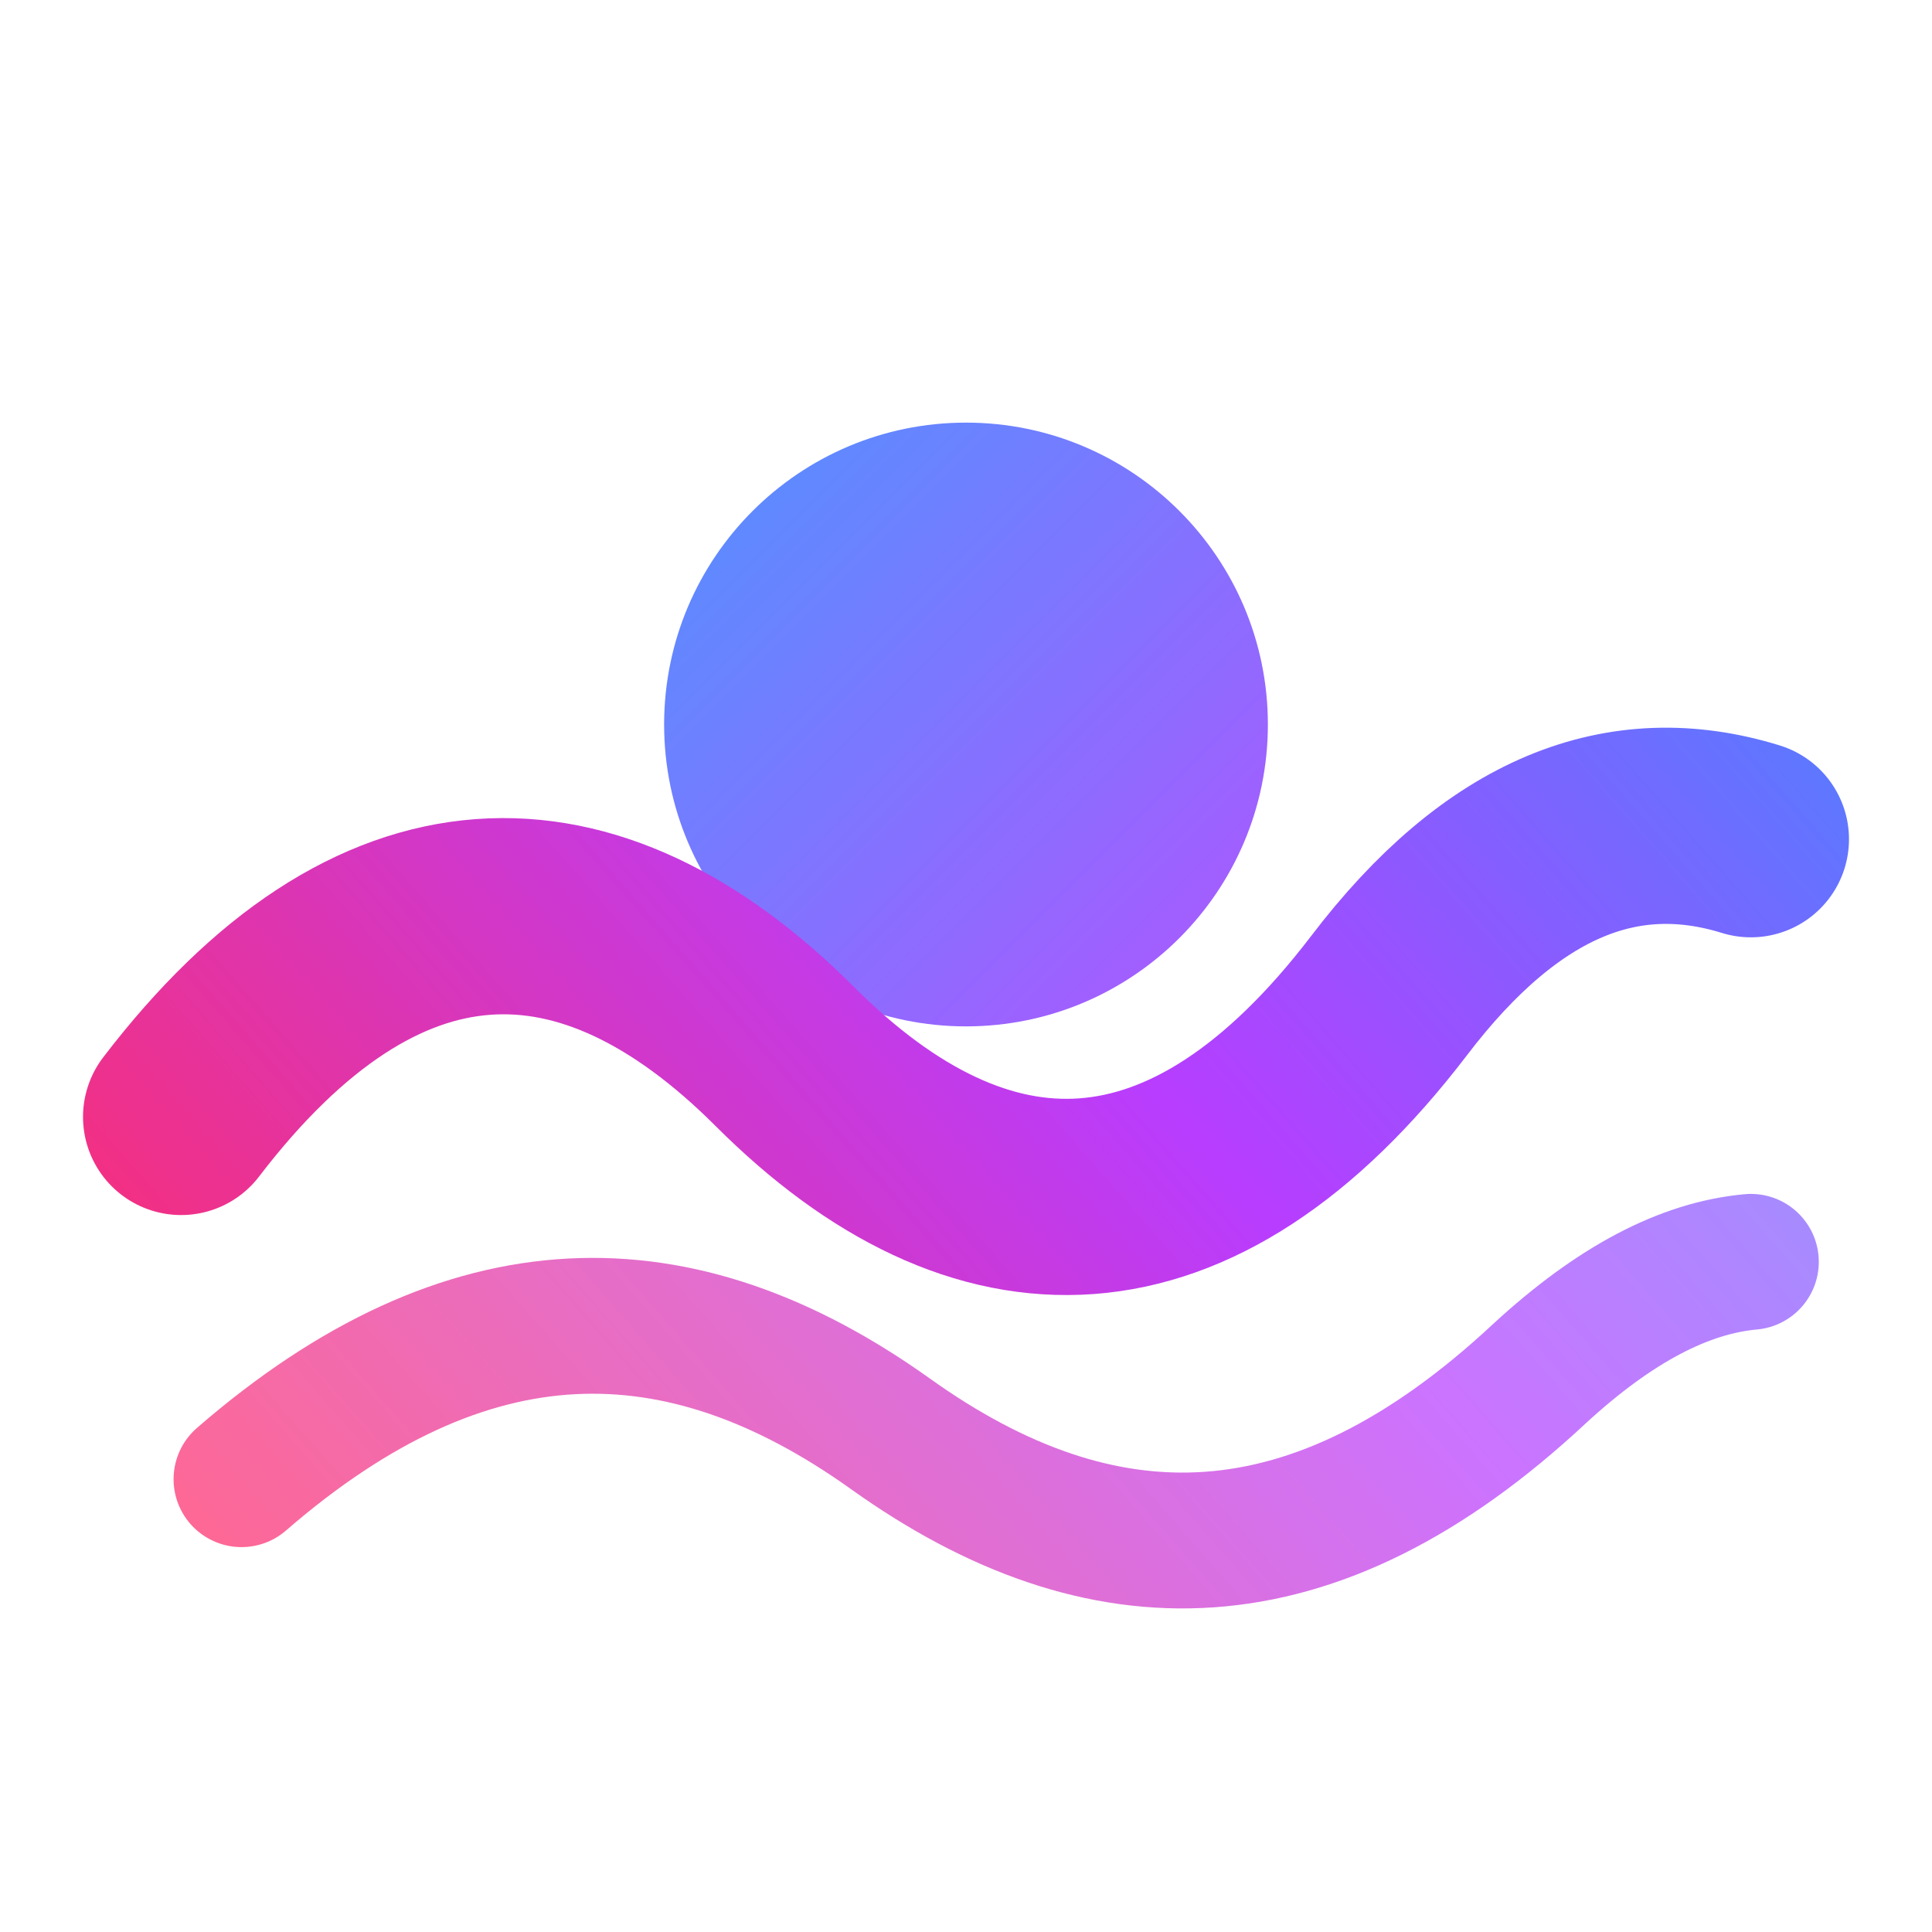
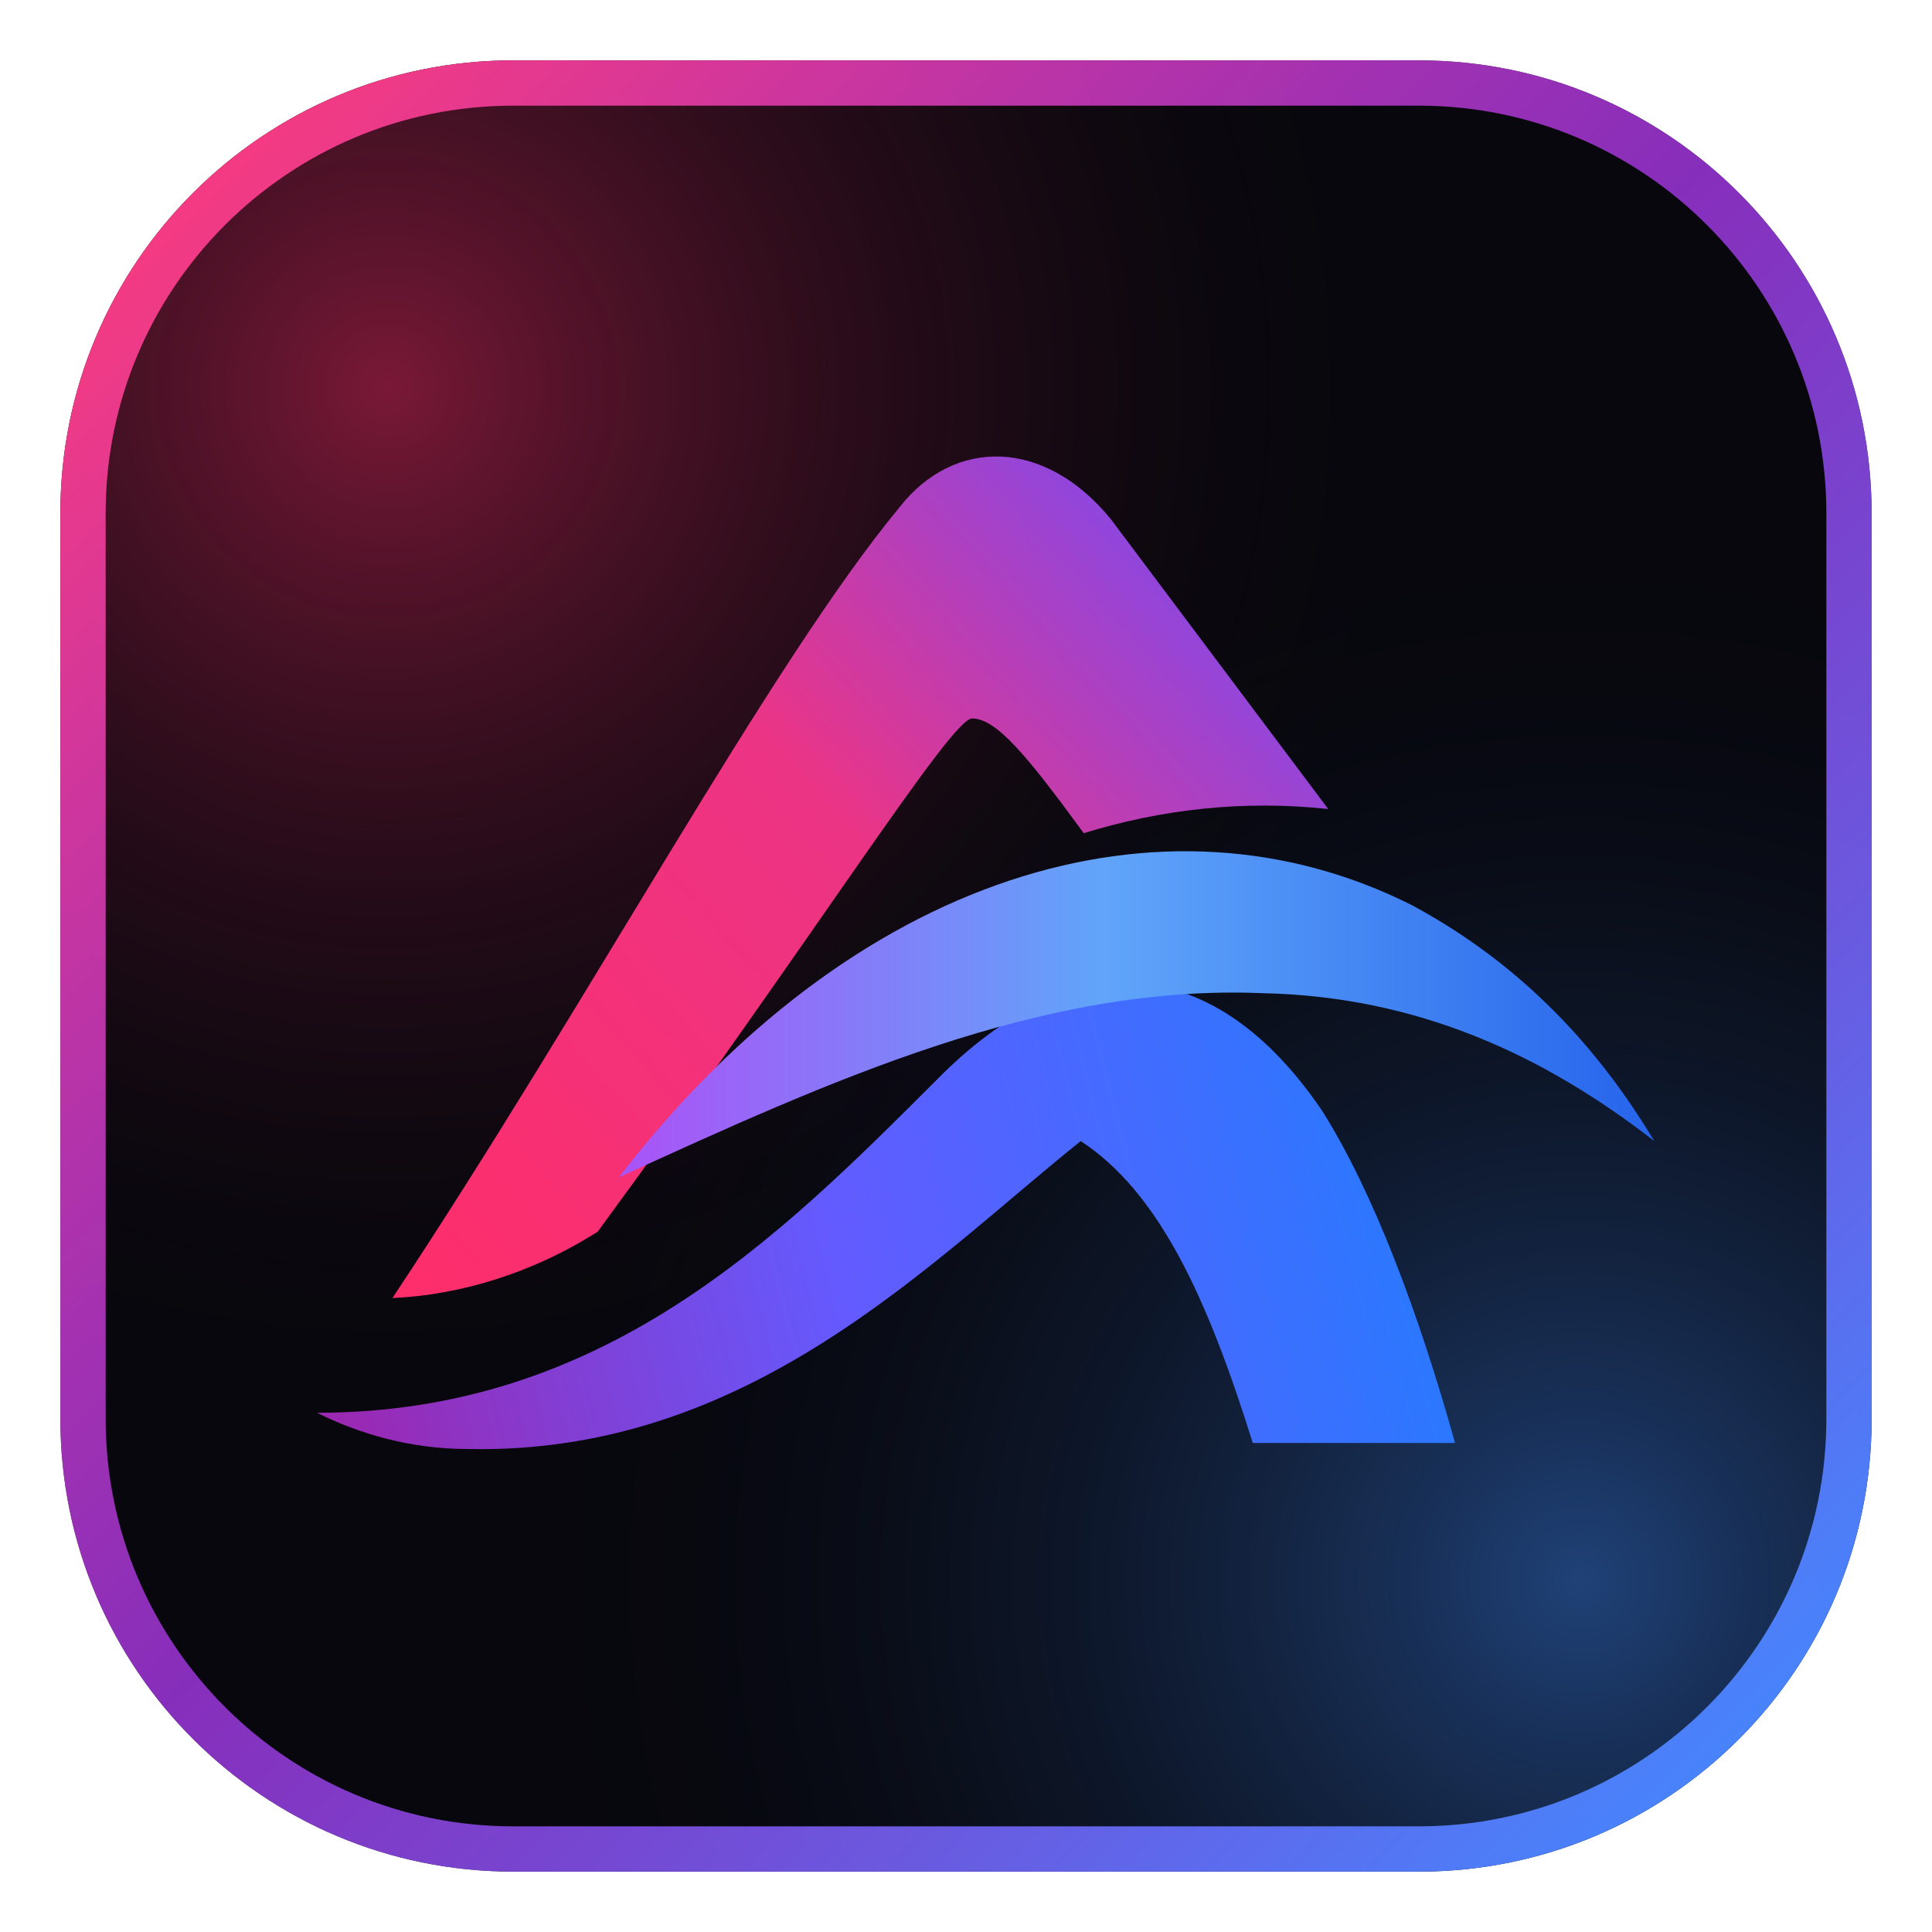
<svg xmlns="http://www.w3.org/2000/svg" viewBox="0 0 64 64" fill="none">
  <defs>
-     <linearGradient id="aerWaveGrad" x1="8" y1="54" x2="58" y2="10" gradientUnits="userSpaceOnUse">
-       <stop offset="0%" stop-color="#ff2d68" />
-       <stop offset="52%" stop-color="#b83dff" />
+     <linearGradient id="favBorder" x1="4" y1="4" x2="60" y2="60" gradientUnits="userSpaceOnUse">
+       <stop offset="0%" stop-color="#ff3b78" />
+       <stop offset="48%" stop-color="#b83dff" stop-opacity="0.72" />
      <stop offset="100%" stop-color="#3e8cff" />
    </linearGradient>
-     <linearGradient id="aerSunGrad" x1="20" y1="14" x2="44" y2="38" gradientUnits="userSpaceOnUse">
-       <stop offset="0%" stop-color="#3e8cff" />
-       <stop offset="100%" stop-color="#b83dff" />
+     <radialGradient id="favGlowP" cx="18%" cy="18%" r="58%">
+       <stop offset="0%" stop-color="#ff2d68" stop-opacity="0.46" />
+       <stop offset="100%" stop-color="#07070d" stop-opacity="0" />
+     </radialGradient>
+     <radialGradient id="favGlowB" cx="84%" cy="84%" r="58%">
+       <stop offset="0%" stop-color="#3e8cff" stop-opacity="0.44" />
+       <stop offset="100%" stop-color="#07070d" stop-opacity="0" />
+     </radialGradient>
+     <linearGradient id="favPeak" x1="12" y1="44" x2="43" y2="16" gradientUnits="userSpaceOnUse">
+       <stop offset="0%" stop-color="#ff2d68" />
+       <stop offset="55%" stop-color="#ec3485" />
+       <stop offset="100%" stop-color="#6c4dff" />
+     </linearGradient>
+     <linearGradient id="favArch" x1="11" y1="48" x2="47" y2="39" gradientUnits="userSpaceOnUse">
+       <stop offset="0%" stop-color="#9c27b0" />
+       <stop offset="48%" stop-color="#635bff" />
+       <stop offset="100%" stop-color="#2979ff" />
+     </linearGradient>
+     <linearGradient id="favCrest" x1="21" y1="39" x2="55" y2="39" gradientUnits="userSpaceOnUse">
+       <stop offset="0%" stop-color="#a855f7" />
+       <stop offset="46%" stop-color="#60a5fa" />
+       <stop offset="100%" stop-color="#2563eb" />
    </linearGradient>
  </defs>
-   <circle cx="32" cy="24" r="10" fill="url(#aerSunGrad)" opacity="0.92" />
-   <path d="M6 37C12.5 28.5 19.5 28.5 26 35C32.5 41.5 39.5 41.5 46 33C49.8 28 53.8 26.5 58 27.8" stroke="url(#aerWaveGrad)" stroke-width="6.5" stroke-linecap="round" />
-   <path d="M8 49C15.5 42.5 22.5 42.5 29.5 47.5C36.5 52.5 43.5 52.5 51 45.5C53.5 43.2 55.8 42 58 41.8" stroke="url(#aerWaveGrad)" stroke-width="4.5" stroke-linecap="round" opacity="0.72" />
+   <rect x="2" y="2" width="60" height="60" rx="15" fill="#07070d" />
+   <rect x="2" y="2" width="60" height="60" rx="15" fill="url(#favGlowP)" />
+   <rect x="2" y="2" width="60" height="60" rx="15" fill="url(#favGlowB)" />
+   <rect x="2.75" y="2.75" width="58.5" height="58.5" rx="14.25" stroke="url(#favBorder)" stroke-width="1.5" />
+   <path d="M13 43 C19.5 33.2 25.5 22 29.8 16.8 C31.6 14.5 34.6 14.5 36.8 17.2 L44 26.8 C41.2 26.5 38.5 26.8 35.9 27.6 C34 25 33 23.8 32.2 23.8 C31.5 23.8 27 31 19.8 40.8 C17.6 42.2 15.2 42.9 13 43 Z" fill="url(#favPeak)" />
+   <path d="M10.5 46.8 C20 46.8 25.8 41 31 35.8 C35.5 31.2 40.2 31.5 43.8 36.8 C45.5 39.5 47 43.5 48.2 47.8 L41.5 47.8 C40 43 38.4 39.5 35.8 37.8 C30.8 41.8 24.8 48.2 15.5 48 C13.6 48 11.9 47.5 10.5 46.8 Z" fill="url(#favArch)" />
+   <path d="M20.5 39 C28.2 29 38.5 25.8 46.8 30 C50.5 32 53 34.8 54.8 37.8 C51.2 35 47 33 41.8 32.9 C34.5 32.6 27.5 35.8 20.5 39 Z" fill="url(#favCrest)" />
</svg>
